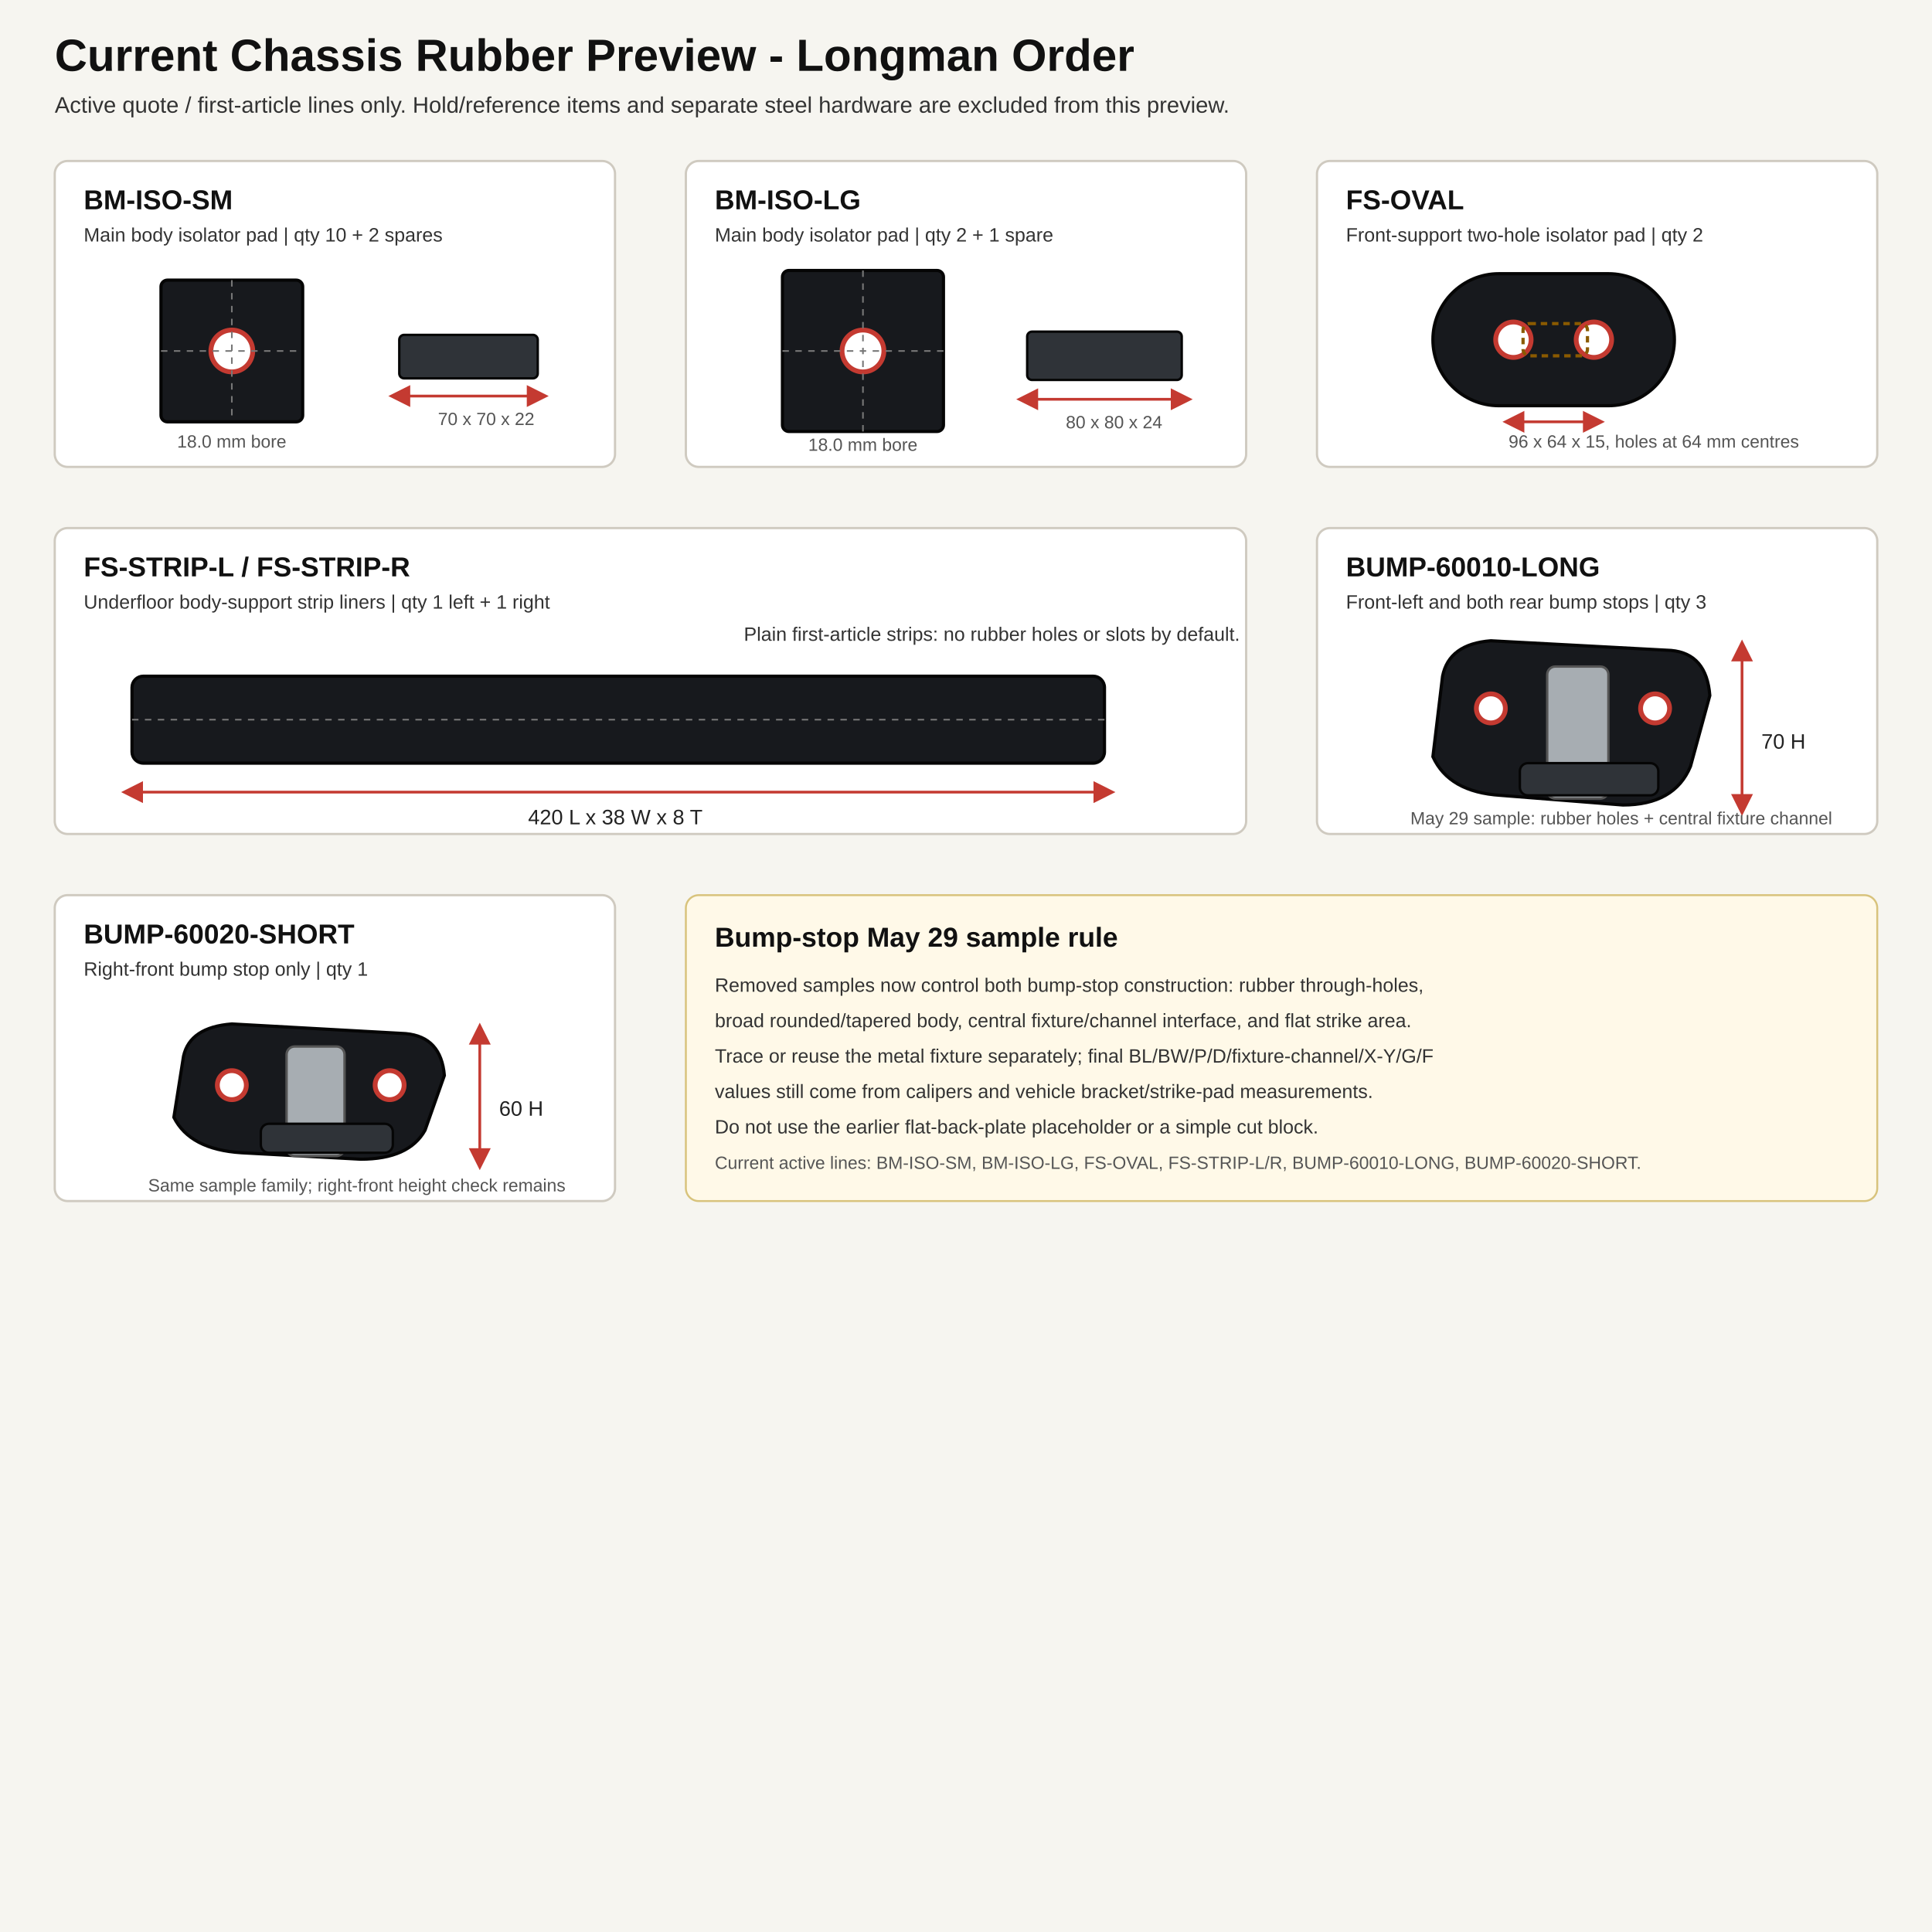
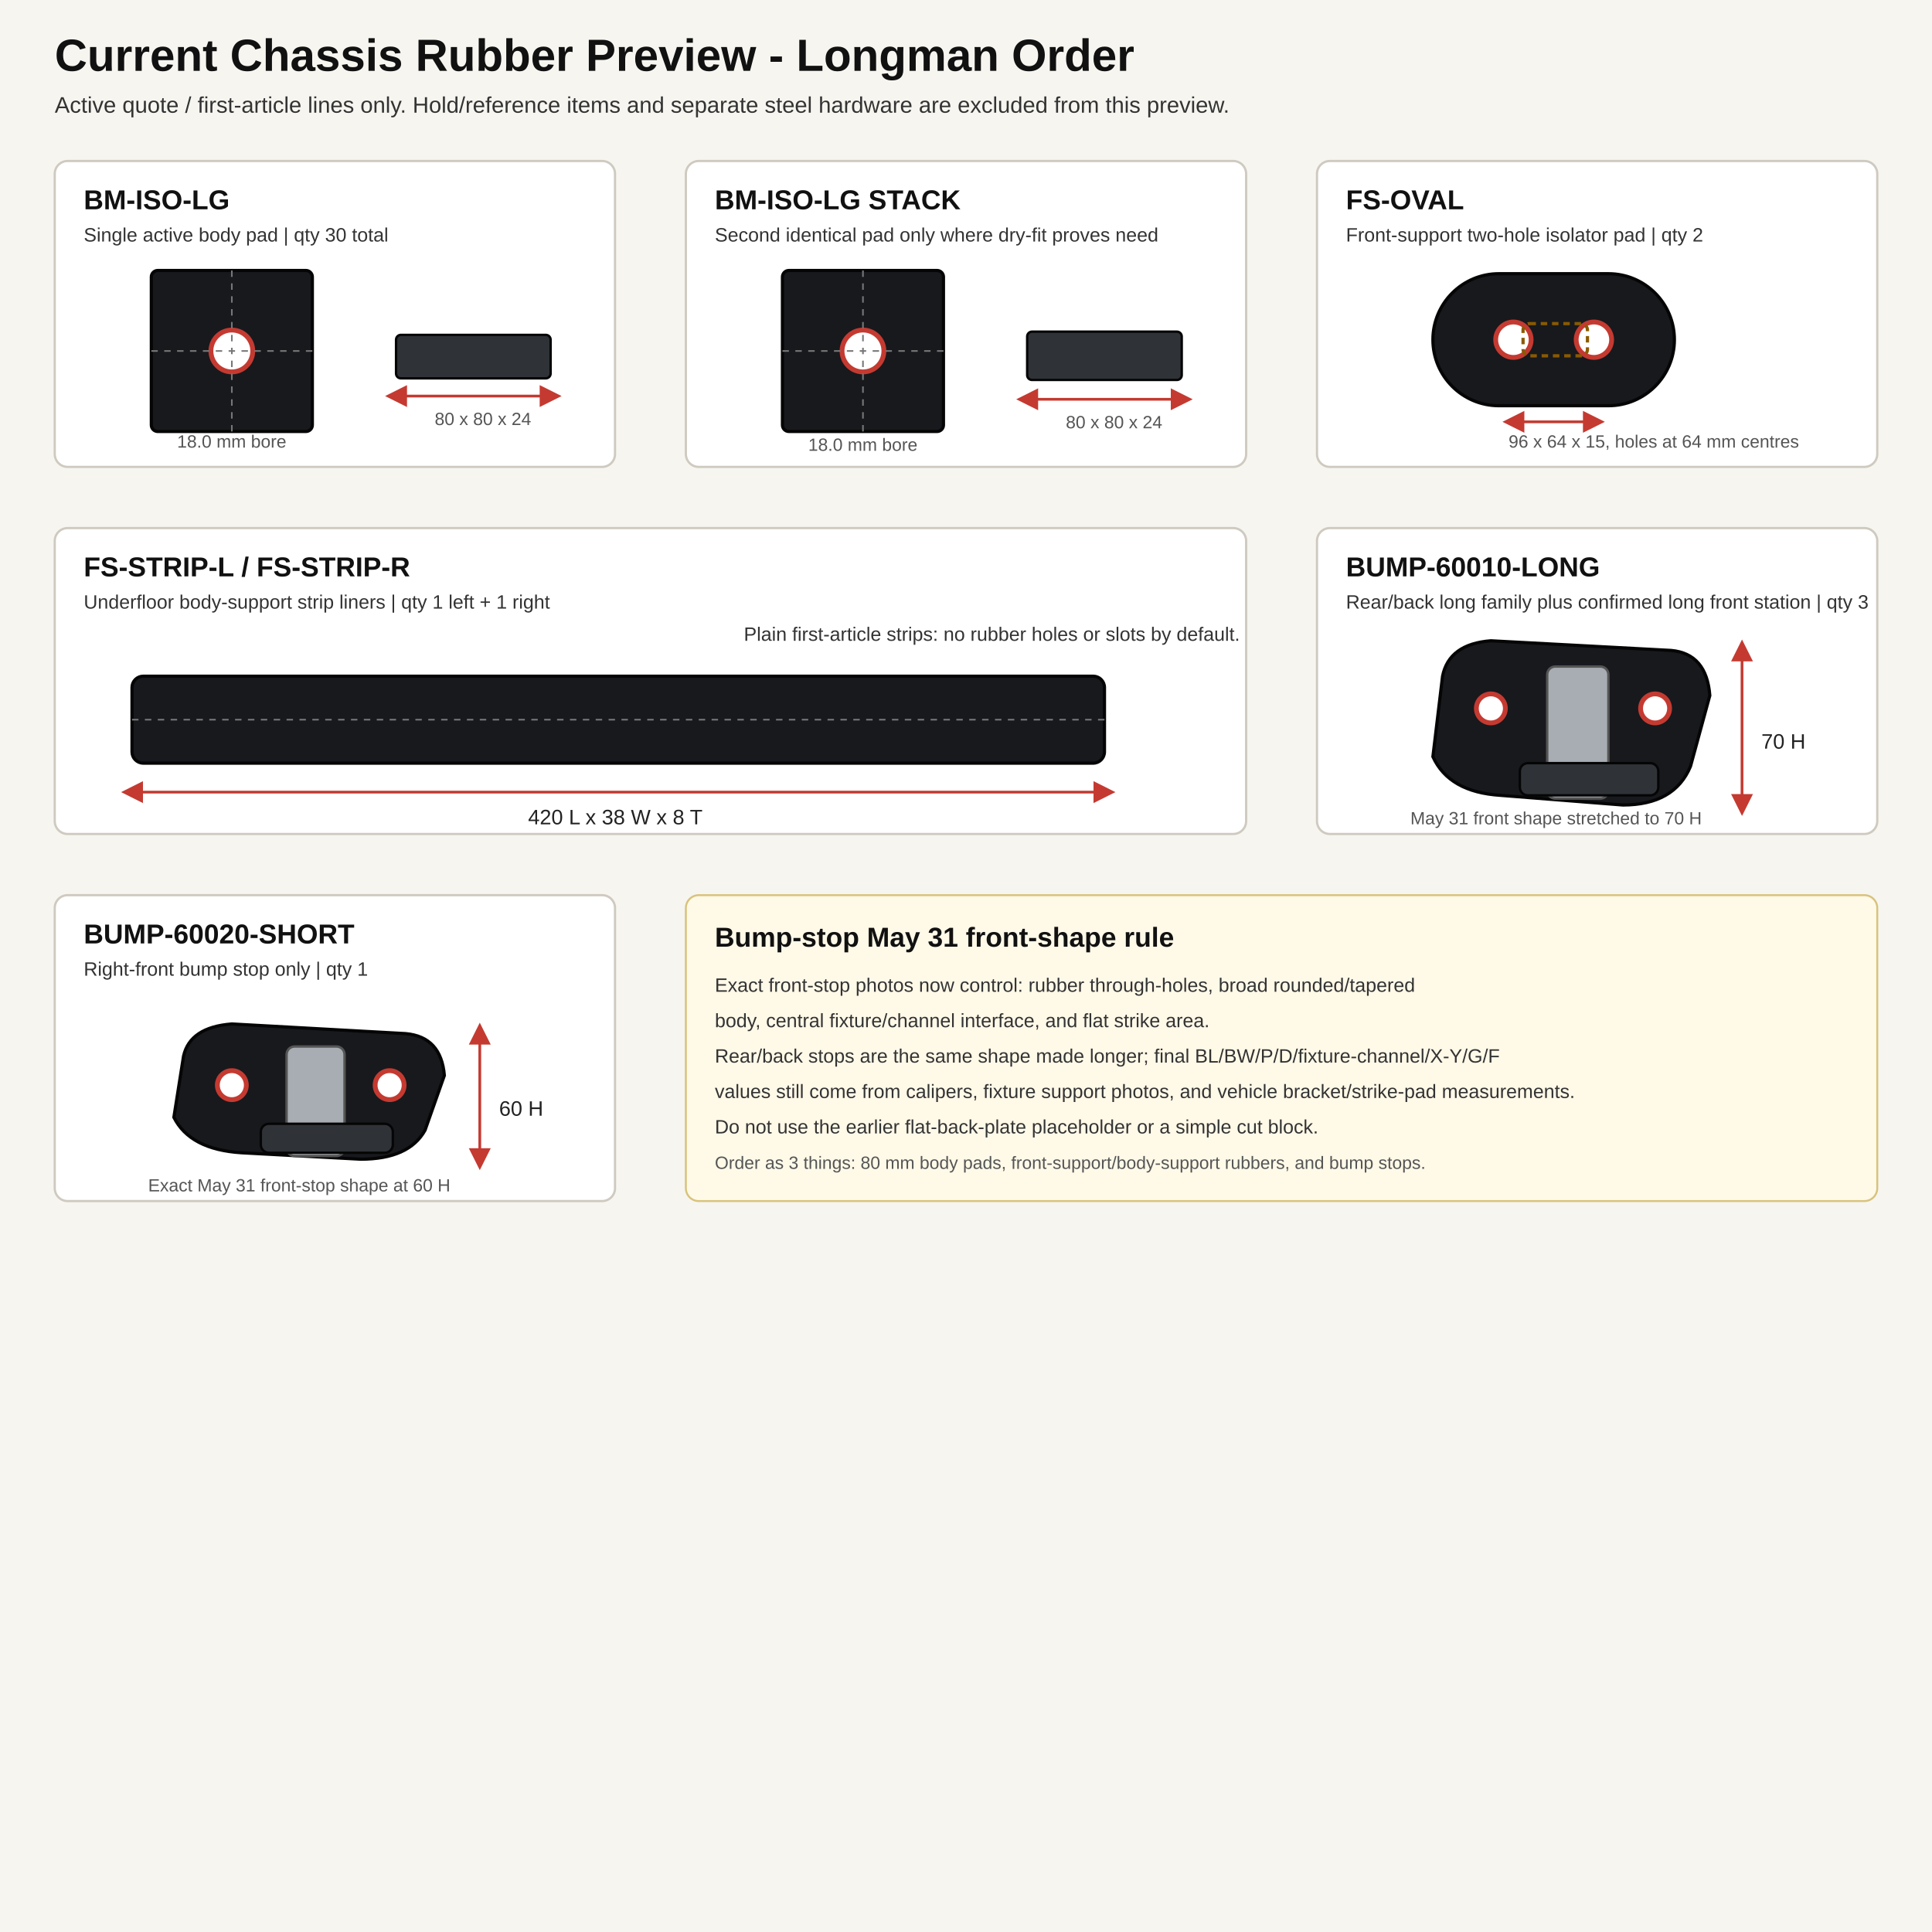
<svg xmlns="http://www.w3.org/2000/svg" width="1200" height="1200" viewBox="0 0 1200 1200" role="img" aria-labelledby="title desc">
  <rect width="1200" height="1200" fill="#f6f5f0" />
  <style>
    .title { font: 700 28px Arial, sans-serif; fill: #111; }
    .subtitle { font: 14px Arial, sans-serif; fill: #333; }
    .panel { fill: #fff; stroke: #cfcac0; stroke-width: 1.4; rx: 8; }
    .panel-title { font: 700 17px Arial, sans-serif; fill: #111; }
    .label { font: 13px Arial, sans-serif; fill: #222; }
    .small { font: 12px Arial, sans-serif; fill: #333; }
    .tiny { font: 11px Arial, sans-serif; fill: #555; }
    .rubber { fill: #17191d; stroke: #050505; stroke-width: 2; }
    .rubber2 { fill: #2f3338; stroke: #050505; stroke-width: 1.5; }
    .steel { fill: #a7adb2; stroke: #555; stroke-width: 1.5; }
    .hole { fill: #fff; stroke: #c43a31; stroke-width: 3; }
    .dim { stroke: #c43a31; stroke-width: 1.7; fill: none; marker-start: url(#arrow); marker-end: url(#arrow); }
    .guide { stroke: #777; stroke-width: 1; stroke-dasharray: 4 4; }
    .note-box { fill: #fff9e8; stroke: #d8c37c; stroke-width: 1.2; }
  </style>
  <defs>
    <marker id="arrow" markerWidth="8" markerHeight="8" refX="4" refY="4" orient="auto-start-reverse">
      <path d="M0,0 L8,4 L0,8 z" fill="#c43a31" />
    </marker>
  </defs>
  <text x="34" y="44" class="title">Current Chassis Rubber Preview - Longman Order</text>
  <text x="34" y="70" class="subtitle">Active quote / first-article lines only. Hold/reference items and separate steel hardware are excluded from this preview.</text>
  <g transform="translate(34,100)">
    <rect class="panel" x="0" y="0" width="348" height="190" />
-     <text class="panel-title" x="18" y="30">BM-ISO-SM</text>
-     <text class="small" x="18" y="50">Main body isolator pad | qty 10 + 2 spares</text>
-     <rect class="rubber" x="66" y="74" width="88" height="88" rx="4" />
+     <text class="panel-title" x="18" y="30">BM-ISO-LG</text>
+     <text class="small" x="18" y="50">Single active body pad | qty 30 total</text>
+     <rect class="rubber" x="60" y="68" width="100" height="100" rx="4" />
    <circle class="hole" cx="110" cy="118" r="13" />
-     <line class="guide" x1="110" y1="74" x2="110" y2="162" />
-     <line class="guide" x1="66" y1="118" x2="154" y2="118" />
-     <rect class="rubber2" x="214" y="108" width="86" height="27" rx="3" />
-     <line class="dim" x1="214" y1="146" x2="300" y2="146" />
-     <text class="tiny" x="238" y="164">70 x 70 x 22</text>
+     <line class="guide" x1="110" y1="68" x2="110" y2="168" />
+     <line class="guide" x1="60" y1="118" x2="160" y2="118" />
+     <rect class="rubber2" x="212" y="108" width="96" height="27" rx="3" />
+     <line class="dim" x1="212" y1="146" x2="308" y2="146" />
+     <text class="tiny" x="236" y="164">80 x 80 x 24</text>
    <text class="tiny" x="76" y="178">18.0 mm bore</text>
  </g>
  <g transform="translate(426,100)">
    <rect class="panel" x="0" y="0" width="348" height="190" />
-     <text class="panel-title" x="18" y="30">BM-ISO-LG</text>
-     <text class="small" x="18" y="50">Main body isolator pad | qty 2 + 1 spare</text>
+     <text class="panel-title" x="18" y="30">BM-ISO-LG STACK</text>
+     <text class="small" x="18" y="50">Second identical pad only where dry-fit proves need</text>
    <rect class="rubber" x="60" y="68" width="100" height="100" rx="4" />
    <circle class="hole" cx="110" cy="118" r="13" />
    <line class="guide" x1="110" y1="68" x2="110" y2="168" />
    <line class="guide" x1="60" y1="118" x2="160" y2="118" />
    <rect class="rubber2" x="212" y="106" width="96" height="30" rx="3" />
    <line class="dim" x1="212" y1="148" x2="308" y2="148" />
    <text class="tiny" x="236" y="166">80 x 80 x 24</text>
    <text class="tiny" x="76" y="180">18.0 mm bore</text>
  </g>
  <g transform="translate(818,100)">
    <rect class="panel" x="0" y="0" width="348" height="190" />
    <text class="panel-title" x="18" y="30">FS-OVAL</text>
    <text class="small" x="18" y="50">Front-support two-hole isolator pad | qty 2</text>
    <rect class="rubber" x="72" y="70" width="150" height="82" rx="41" />
    <circle class="hole" cx="122" cy="111" r="11" />
    <circle class="hole" cx="172" cy="111" r="11" />
    <rect x="128" y="101" width="40" height="20" rx="4" fill="none" stroke="#8a5a00" stroke-width="2" stroke-dasharray="4 3" />
    <line class="dim" x1="122" y1="162" x2="172" y2="162" />
    <text class="tiny" x="119" y="178">96 x 64 x 15, holes at 64 mm centres</text>
  </g>
  <g transform="translate(34,328)">
    <rect class="panel" x="0" y="0" width="740" height="190" />
    <text class="panel-title" x="18" y="30">FS-STRIP-L / FS-STRIP-R</text>
    <text class="small" x="18" y="50">Underfloor body-support strip liners | qty 1 left + 1 right</text>
    <rect class="rubber" x="48" y="92" width="604" height="54" rx="7" />
    <line class="guide" x1="48" y1="119" x2="652" y2="119" />
    <line class="dim" x1="48" y1="164" x2="652" y2="164" />
    <text class="label" x="294" y="184">420 L x 38 W x 8 T</text>
    <text class="small" x="428" y="70">Plain first-article strips: no rubber holes or slots by default.</text>
  </g>
  <g transform="translate(818,328)">
    <rect class="panel" x="0" y="0" width="348" height="190" />
    <text class="panel-title" x="18" y="30">BUMP-60010-LONG</text>
-     <text class="small" x="18" y="50">Front-left and both rear bump stops | qty 3</text>
+     <text class="small" x="18" y="50">Rear/back long family plus confirmed long front station | qty 3</text>
    <path class="rubber" d="M78 92 Q82 72 108 70 L220 76 Q242 78 244 104 L232 148 Q222 172 190 172 L114 166 Q82 164 72 142 Z" />
    <rect class="steel" x="143" y="86" width="38" height="82" rx="5" />
    <circle class="hole" cx="108" cy="112" r="9" />
    <circle class="hole" cx="210" cy="112" r="9" />
    <rect class="rubber2" x="126" y="146" width="86" height="20" rx="5" />
    <line class="dim" x1="264" y1="76" x2="264" y2="172" />
    <text class="label" x="276" y="137">70 H</text>
-     <text class="tiny" x="58" y="184">May 29 sample: rubber holes + central fixture channel</text>
+     <text class="tiny" x="58" y="184">May 31 front shape stretched to 70 H</text>
  </g>
  <g transform="translate(34,556)">
    <rect class="panel" x="0" y="0" width="348" height="190" />
    <text class="panel-title" x="18" y="30">BUMP-60020-SHORT</text>
    <text class="small" x="18" y="50">Right-front bump stop only | qty 1</text>
    <path class="rubber" d="M80 100 Q84 82 110 80 L218 86 Q240 88 242 112 L230 146 Q220 164 190 164 L116 160 Q84 158 74 138 Z" />
    <rect class="steel" x="144" y="94" width="36" height="68" rx="5" />
    <circle class="hole" cx="110" cy="118" r="9" />
    <circle class="hole" cx="208" cy="118" r="9" />
    <rect class="rubber2" x="128" y="142" width="82" height="18" rx="5" />
    <line class="dim" x1="264" y1="86" x2="264" y2="164" />
    <text class="label" x="276" y="137">60 H</text>
-     <text class="tiny" x="58" y="184">Same sample family; right-front height check remains</text>
+     <text class="tiny" x="58" y="184">Exact May 31 front-stop shape at 60 H</text>
  </g>
  <g transform="translate(426,556)">
    <rect class="note-box" x="0" y="0" width="740" height="190" rx="8" />
-     <text class="panel-title" x="18" y="32">Bump-stop May 29 sample rule</text>
-     <text class="small" x="18" y="60">Removed samples now control both bump-stop construction: rubber through-holes,</text>
-     <text class="small" x="18" y="82">broad rounded/tapered body, central fixture/channel interface, and flat strike area.</text>
-     <text class="small" x="18" y="104">Trace or reuse the metal fixture separately; final BL/BW/P/D/fixture-channel/X-Y/G/F</text>
-     <text class="small" x="18" y="126">values still come from calipers and vehicle bracket/strike-pad measurements.</text>
+     <text class="panel-title" x="18" y="32">Bump-stop May 31 front-shape rule</text>
+     <text class="small" x="18" y="60">Exact front-stop photos now control: rubber through-holes, broad rounded/tapered</text>
+     <text class="small" x="18" y="82">body, central fixture/channel interface, and flat strike area.</text>
+     <text class="small" x="18" y="104">Rear/back stops are the same shape made longer; final BL/BW/P/D/fixture-channel/X-Y/G/F</text>
+     <text class="small" x="18" y="126">values still come from calipers, fixture support photos, and vehicle bracket/strike-pad measurements.</text>
    <text class="small" x="18" y="148">Do not use the earlier flat-back-plate placeholder or a simple cut block.</text>
-     <text class="tiny" x="18" y="170">Current active lines: BM-ISO-SM, BM-ISO-LG, FS-OVAL, FS-STRIP-L/R, BUMP-60010-LONG, BUMP-60020-SHORT.</text>
+     <text class="tiny" x="18" y="170">Order as 3 things: 80 mm body pads, front-support/body-support rubbers, and bump stops.</text>
  </g>
</svg>
